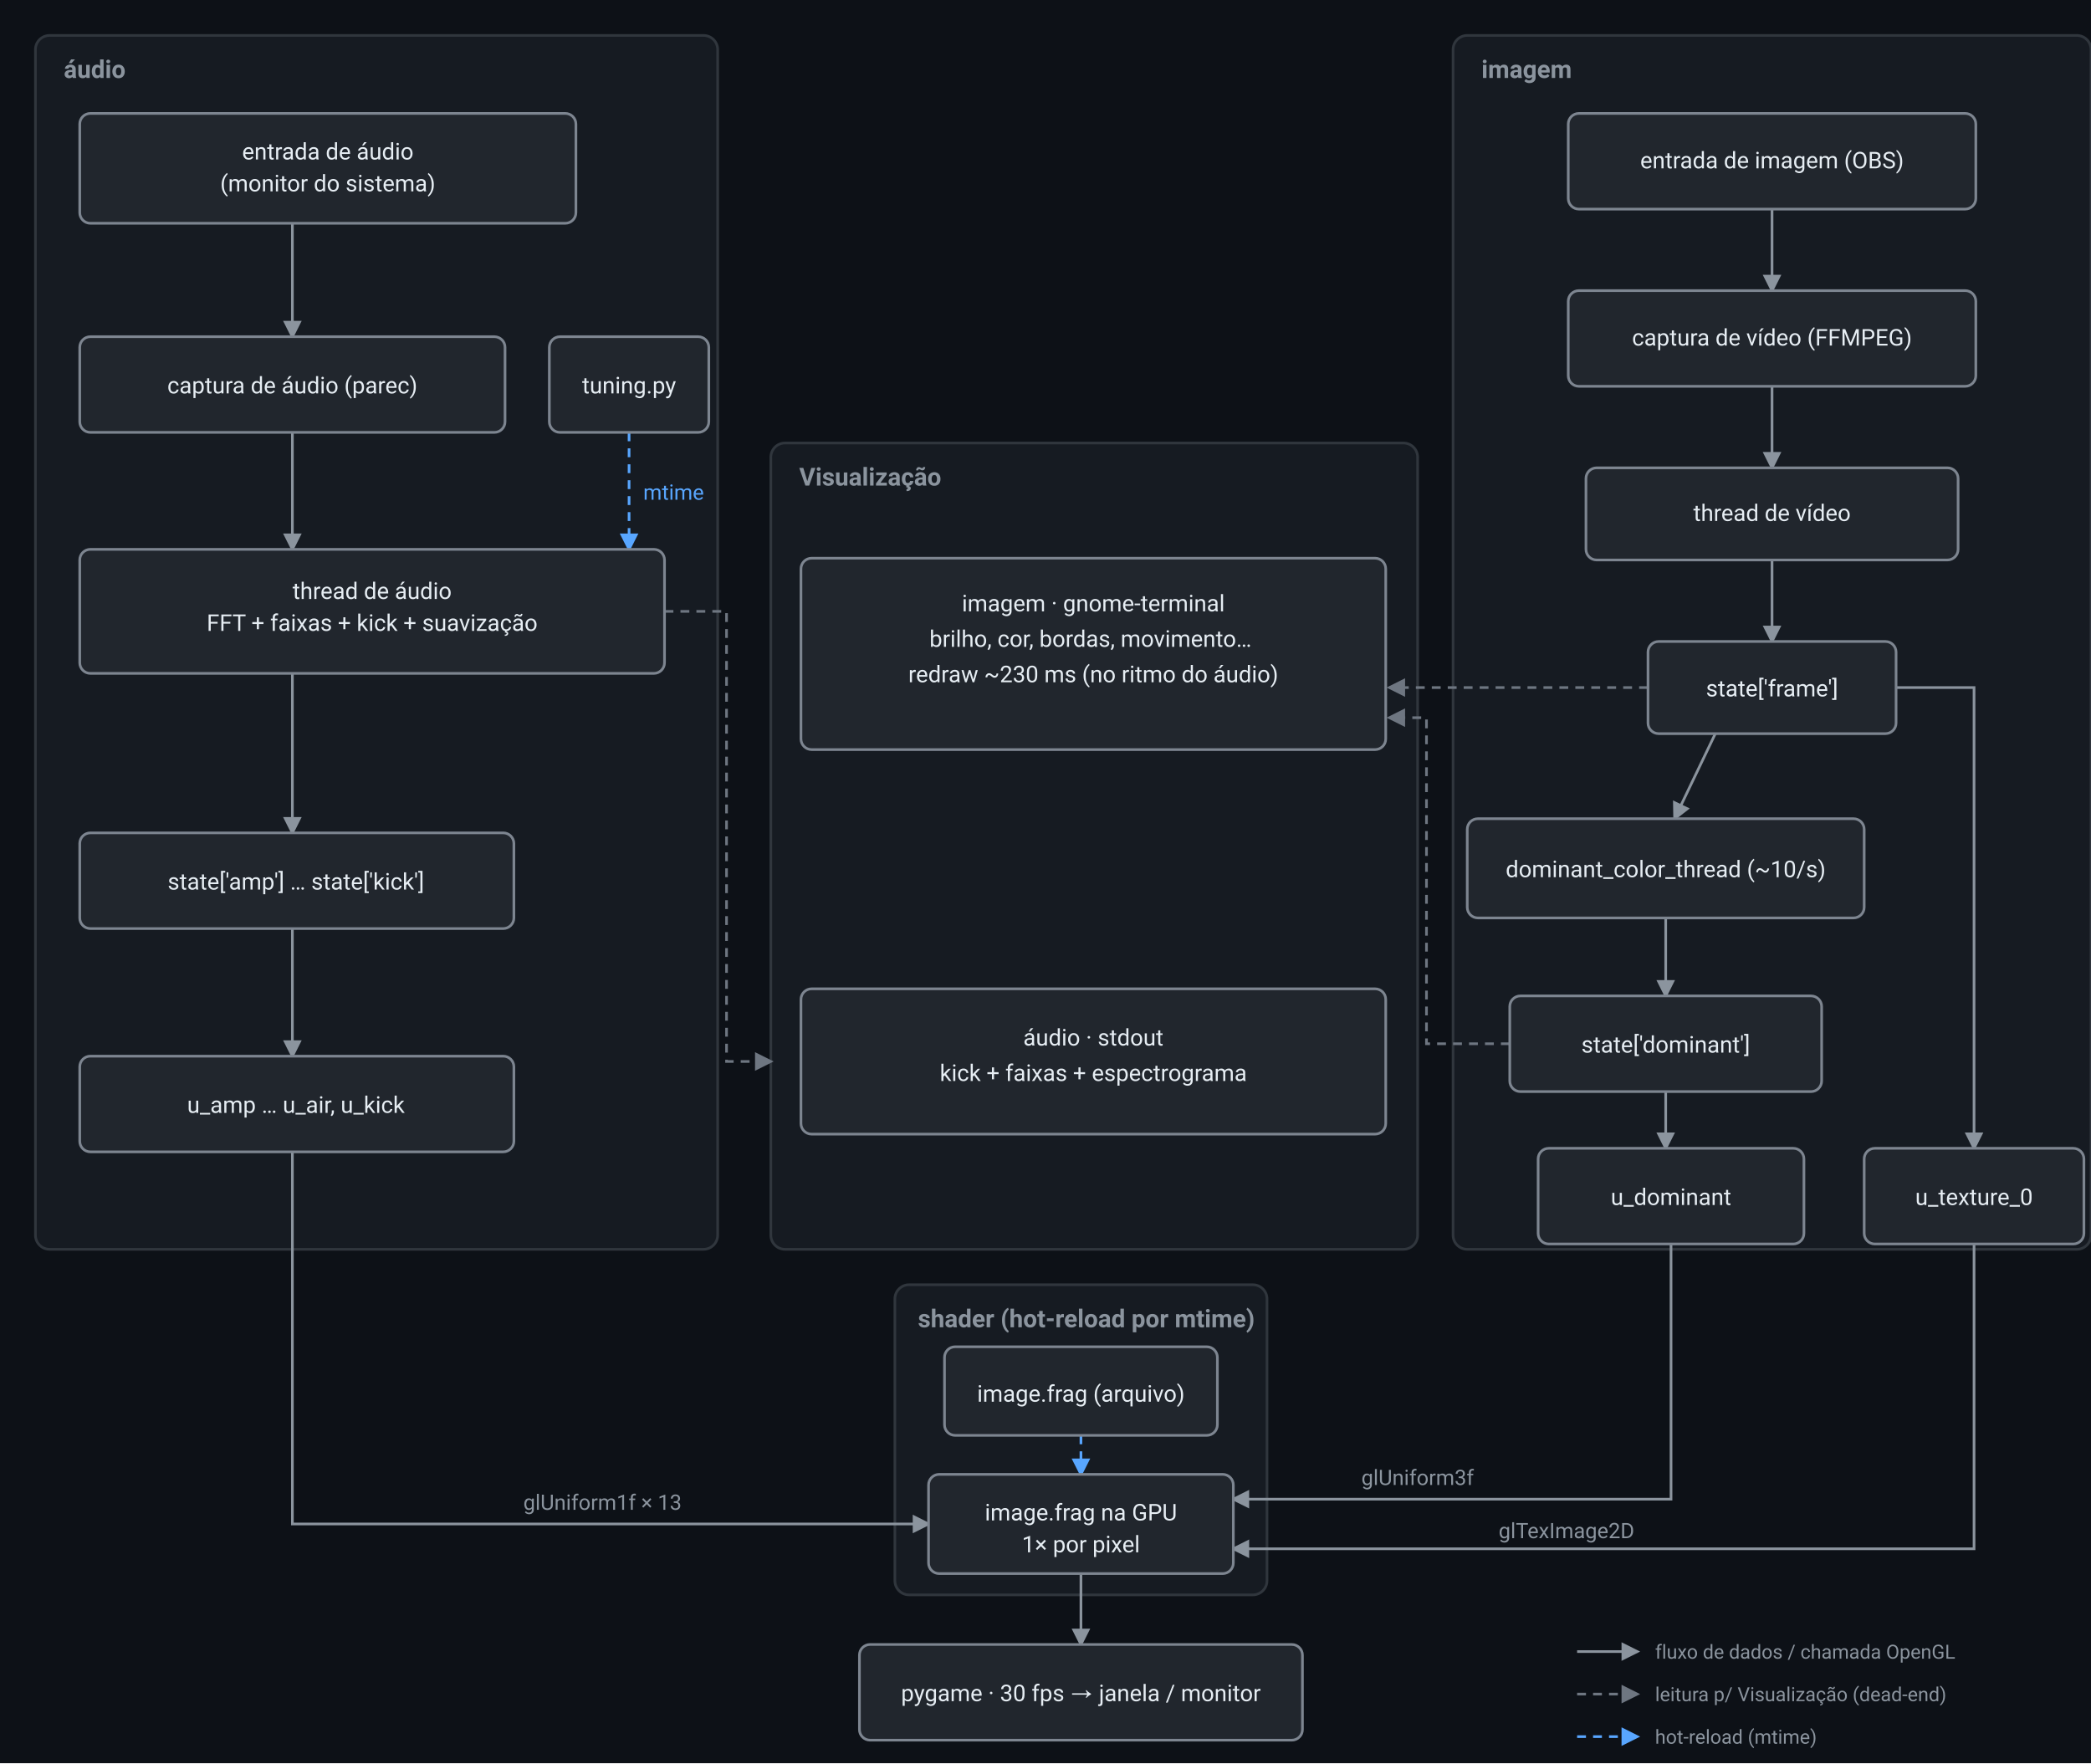
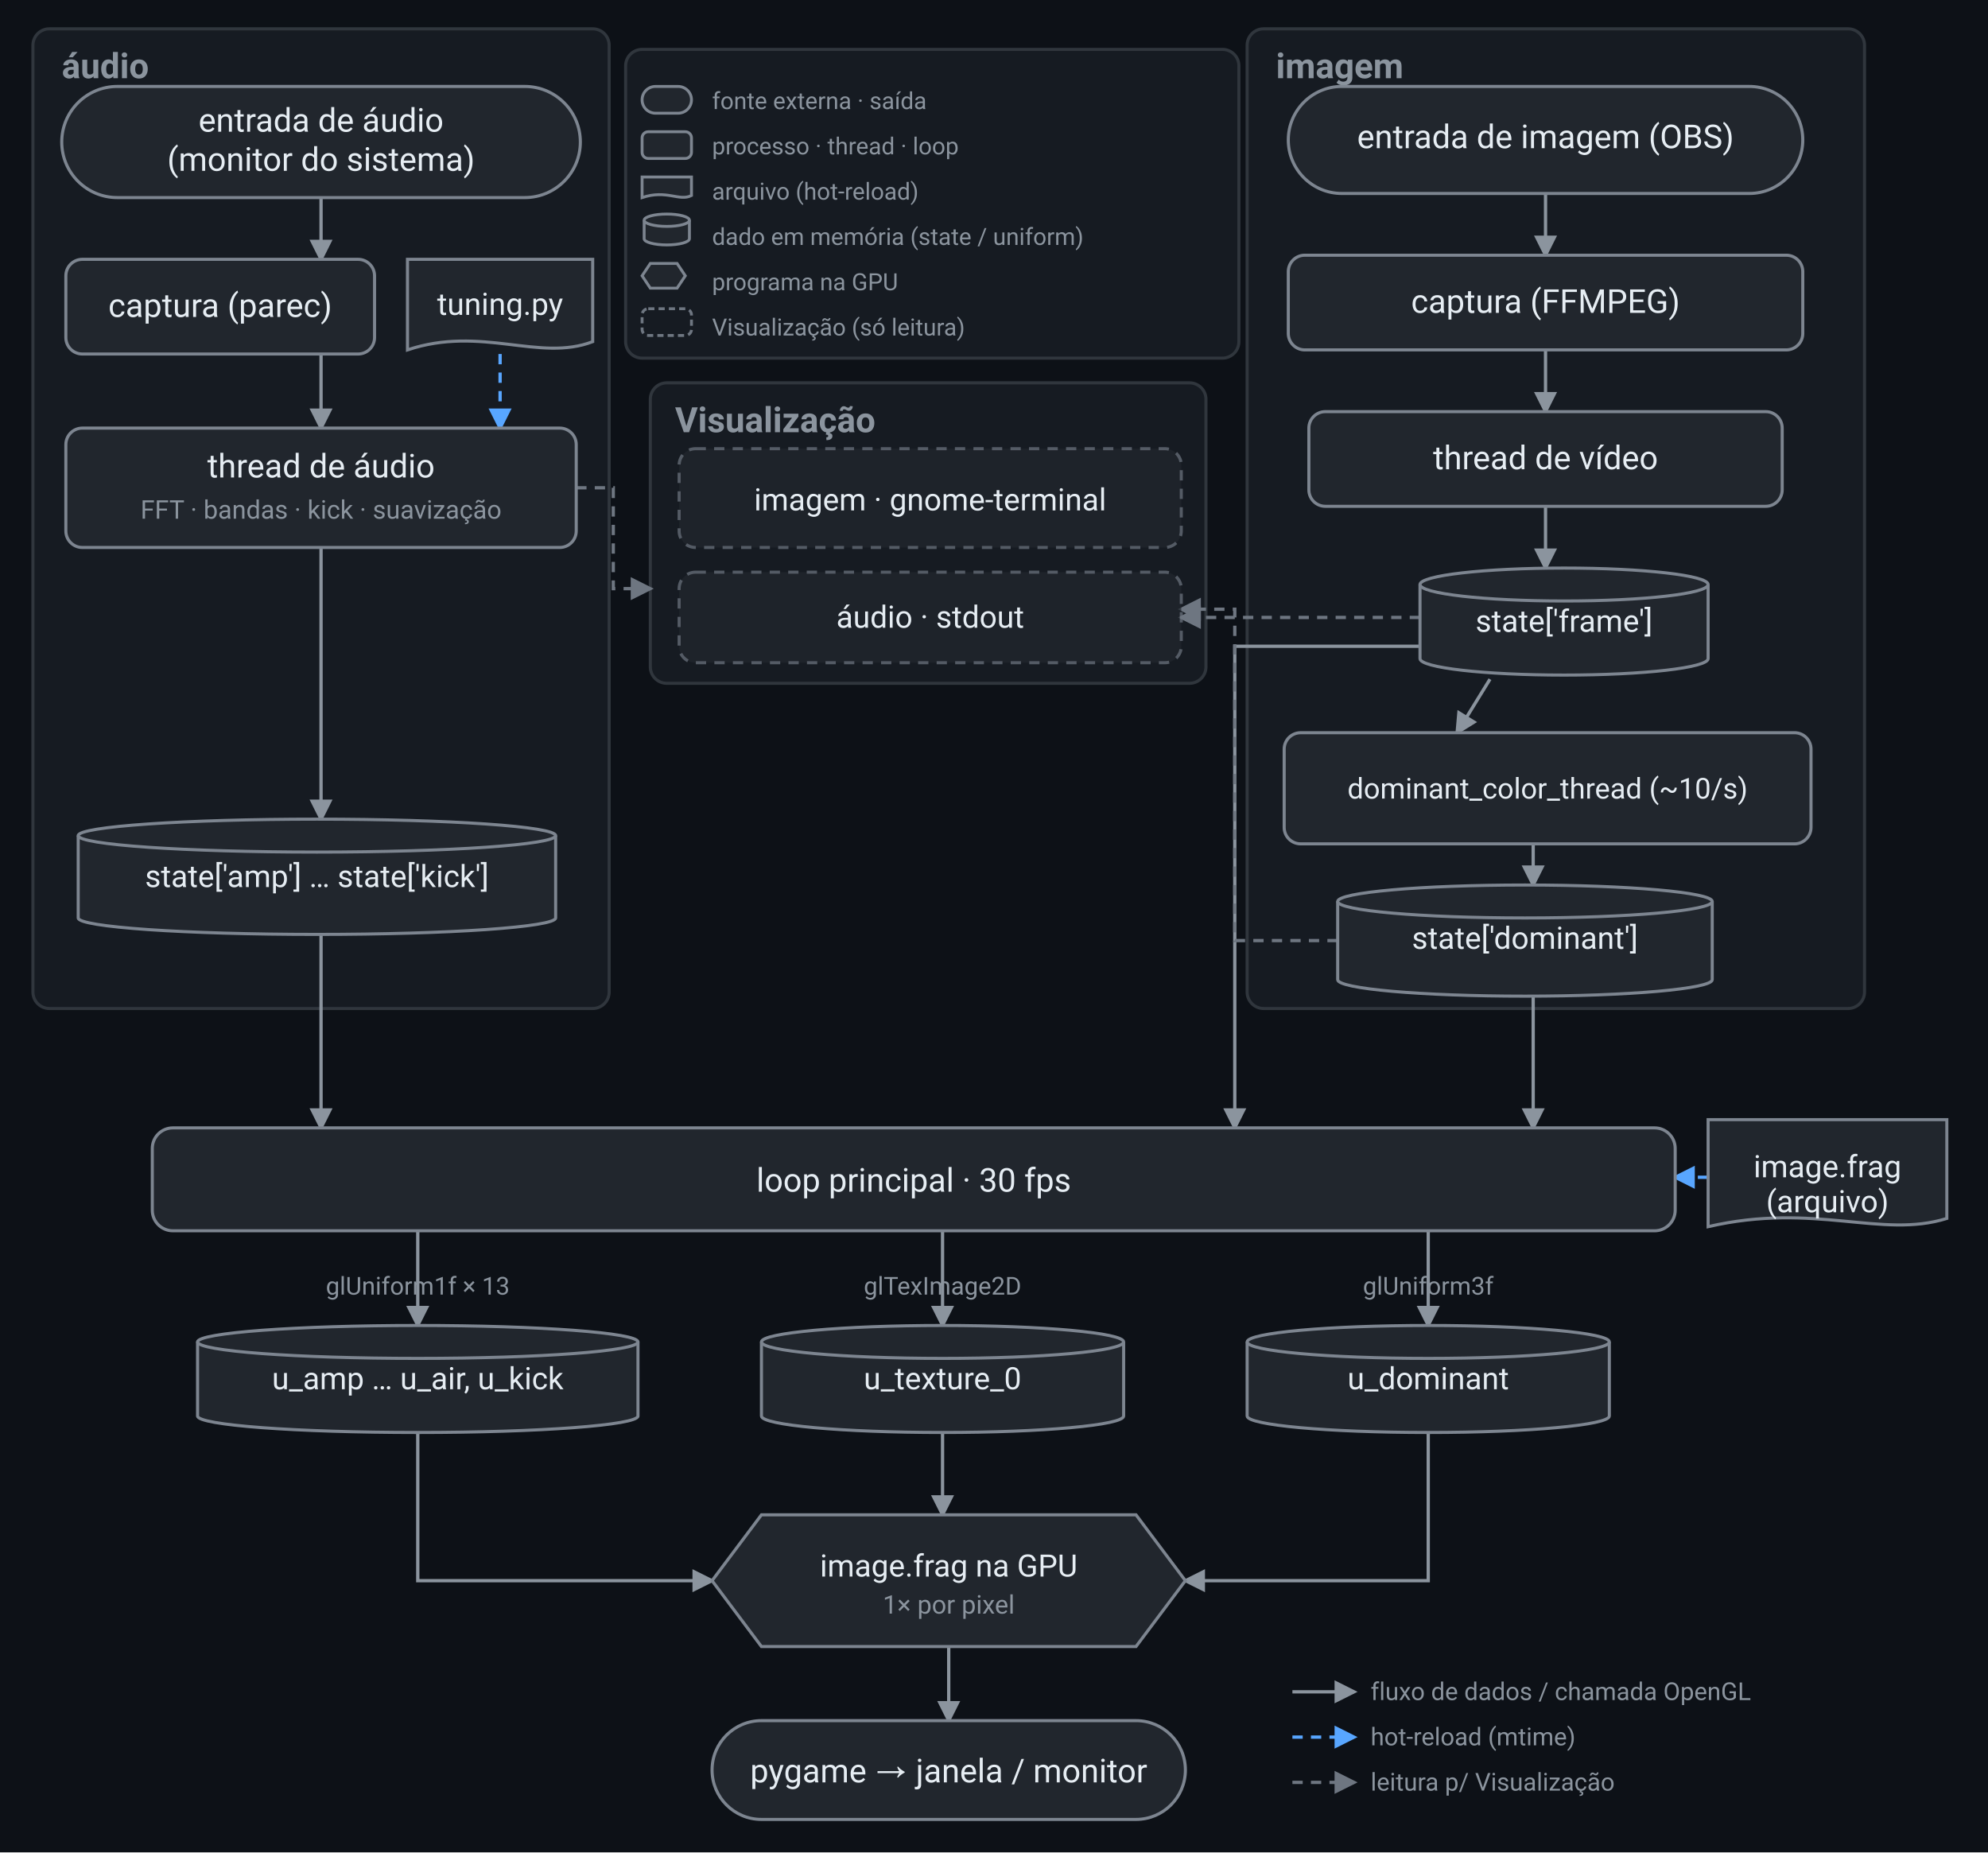
- <svg xmlns="http://www.w3.org/2000/svg" viewBox="0 0 1180 995" font-family="-apple-system, Segoe UI, Roboto, Helvetica, Arial, sans-serif">
+ <svg xmlns="http://www.w3.org/2000/svg" viewBox="0 0 966 900" font-family="-apple-system, Segoe UI, Roboto, Helvetica, Arial, sans-serif">
  <defs>
    <marker id="ar" viewBox="0 0 10 10" refX="8.5" refY="5" markerWidth="7" markerHeight="7" orient="auto-start-reverse">
      <path d="M0,0 L10,5 L0,10 z" fill="#8b949e" />
    </marker>
    <marker id="arg" viewBox="0 0 10 10" refX="8.5" refY="5" markerWidth="7" markerHeight="7" orient="auto-start-reverse">
      <path d="M0,0 L10,5 L0,10 z" fill="#6e7681" />
    </marker>
    <marker id="arb" viewBox="0 0 10 10" refX="8.5" refY="5" markerWidth="7" markerHeight="7" orient="auto-start-reverse">
      <path d="M0,0 L10,5 L0,10 z" fill="#58a6ff" />
    </marker>
  </defs>
-   <rect x="0" y="0" width="1180" height="995" fill="#0d1117" />
+   <rect x="0" y="0" width="966" height="900" fill="#0d1117" />
  <g fill="#161b22" stroke="#30363d" stroke-width="1.5">
-     <rect x="20" y="20" width="385" height="685" rx="8" />
-     <rect x="435" y="250" width="365" height="455" rx="8" />
-     <rect x="820" y="20" width="360" height="685" rx="8" />
-     <rect x="505" y="725" width="210" height="175" rx="8" />
+     <rect x="16" y="14" width="280" height="476" rx="8" />
+     <rect x="316" y="186" width="270" height="146" rx="8" />
+     <rect x="606" y="14" width="300" height="476" rx="8" />
  </g>
-   <g font-size="14" font-weight="600" fill="#8b949e">
-     <text x="36" y="44">áudio</text>
-     <text x="451" y="274">Visualização</text>
-     <text x="836" y="44">imagem</text>
-     <text x="518" y="749">shader (hot-reload por mtime)</text>
+   <g font-size="17" font-weight="600" fill="#8b949e">
+     <text x="30" y="38">áudio</text>
+     <text x="328" y="210">Visualização</text>
+     <text x="620" y="38">imagem</text>
  </g>
-   <g fill="none" stroke="#8b949e" stroke-width="1.5" marker-end="url(#ar)">
-     <path d="M165,126 V190" />
-     <path d="M165,244 V310" />
-     <path d="M165,380 V470" />
-     <path d="M165,524 V596" />
-     <path d="M1000,118 V164" />
-     <path d="M1000,218 V264" />
-     <path d="M1000,316 V362" />
-     <path d="M968,414 L945,462" />
-     <path d="M1070,388 H1114 V648" />
-     <path d="M940,518 V562" />
-     <path d="M940,616 V648" />
-     <path d="M165,650 V860 H524" />
-     <path d="M943,702 V846 H696" />
-     <path d="M1114,702 V874 H696" />
-     <path d="M610,888 V928" />
+   <rect x="304" y="24" width="298" height="150" rx="8" fill="#161b22" stroke="#30363d" stroke-width="1.5" />
+   <g stroke="#7d8590" stroke-width="1.4" fill="#21262d">
+     <rect x="312" y="42" width="24" height="13" rx="6.5" />
+     <rect x="312" y="64" width="24" height="13" rx="3" />
+     <path d="M312,86 h24 v9 c-6,3 -12,-3 -24,1 z" />
+     <path d="M313,107 v9 a11,3 0 0 0 22,0 v-9" />
+     <ellipse cx="324" cy="107" rx="11" ry="3" />
+     <path d="M316,128 h13 l4,6 -4,6 h-13 l-4,-6 z" />
  </g>
-   <g fill="none" stroke="#6e7681" stroke-width="1.5" stroke-dasharray="5 4" marker-end="url(#arg)">
-     <path d="M375,345 H410 V599 H435" />
-     <path d="M930,388 H784" />
-     <path d="M852,589 H805 V405 H784" />
+   <rect x="312" y="150" width="24" height="13" rx="3" fill="none" stroke="#6e7681" stroke-width="1.4" stroke-dasharray="3 2" />
+   <g font-size="11.5" fill="#8b949e">
+     <text x="346" y="53">fonte externa · saída</text>
+     <text x="346" y="75">processo · thread · loop</text>
+     <text x="346" y="97">arquivo (hot-reload)</text>
+     <text x="346" y="119">dado em memória (state / uniform)</text>
+     <text x="346" y="141">programa na GPU</text>
+     <text x="346" y="163">Visualização (só leitura)</text>
  </g>
-   <g fill="none" stroke="#58a6ff" stroke-width="1.5" stroke-dasharray="5 4" marker-end="url(#arb)">
-     <path d="M355,244 V310" />
-     <path d="M610,810 V832" />
+   <g fill="none" stroke="#8b949e" stroke-width="1.6" marker-end="url(#ar)">
+     <path d="M156,96 V126" />
+     <path d="M156,172 V208" />
+     <path d="M156,266 V398" />
+     <path d="M751,94 V124" />
+     <path d="M751,170 V200" />
+     <path d="M751,246 V276" />
+     <path d="M724,330 L708,356" />
+     <path d="M745,410 V430" />
+     <path d="M156,454 V548" />
+     <path d="M690,314 H600 V548" />
+     <path d="M745,484 V548" />
+     <path d="M203,598 V644" />
+     <path d="M458,598 V644" />
+     <path d="M694,598 V644" />
+     <path d="M203,696 V768 H346" />
+     <path d="M458,696 V736" />
+     <path d="M694,696 V768 H576" />
+     <path d="M461,800 V836" />
+   </g>
+   <g fill="none" stroke="#6e7681" stroke-width="1.6" stroke-dasharray="5 4" marker-end="url(#arg)">
+     <path d="M280,237 H298 V286 H316" />
+     <path d="M690,300 H574" />
+     <path d="M650,457 H600 V296 H574" />
+   </g>
+   <g fill="none" stroke="#58a6ff" stroke-width="1.6" stroke-dasharray="5 4" marker-end="url(#arb)">
+     <path d="M243,172 V208" />
+     <path d="M830,572 H814" />
+   </g>
+   <g font-size="12" fill="#8b949e" text-anchor="middle">
+     <text x="243" y="166" fill="#58a6ff">mtime</text>
+     <text x="812" y="558" fill="#58a6ff" text-anchor="end">mtime</text>
+     <text x="203" y="629">glUniform1f × 13</text>
+     <text x="458" y="629">glTexImage2D</text>
+     <text x="694" y="629">glUniform3f</text>
+   </g>
+   <g fill="#21262d" stroke="#7d8590" stroke-width="1.5">
+     <rect x="30" y="42" width="252" height="54" rx="27" />
+     <rect x="626" y="42" width="250" height="52" rx="26" />
+     <rect x="346" y="836" width="230" height="48" rx="24" />
+   </g>
+   <g fill="#21262d" stroke="#7d8590" stroke-width="1.5">
+     <rect x="32" y="126" width="150" height="46" rx="8" />
+     <rect x="32" y="208" width="248" height="58" rx="8" />
+     <rect x="626" y="124" width="250" height="46" rx="8" />
+     <rect x="636" y="200" width="230" height="46" rx="8" />
+     <rect x="624" y="356" width="256" height="54" rx="8" />
+     <rect x="74" y="548" width="740" height="50" rx="10" />
+   </g>
+   <g fill="#21262d" stroke="#7d8590" stroke-width="1.5">
+     <path d="M198,126 H288 V166 C262,176 234,158 198,170 Z" />
+     <path d="M830,544 H946 V592 C914,602 882,584 830,596 Z" />
+   </g>
+   <g fill="#21262d" stroke="#7d8590" stroke-width="1.5">
+     <path d="M38,406 V446 A116,8 0 0 0 270,446 V406" />
+     <ellipse cx="154" cy="406" rx="116" ry="8" />
+     <path d="M690,284 V320 A70,8 0 0 0 830,320 V284" />
+     <ellipse cx="760" cy="284" rx="70" ry="8" />
+     <path d="M650,438 V476 A91,8 0 0 0 832,476 V438" />
+     <ellipse cx="741" cy="438" rx="91" ry="8" />
+     <path d="M96,652 V688 A107,8 0 0 0 310,688 V652" />
+     <ellipse cx="203" cy="652" rx="107" ry="8" />
+     <path d="M370,652 V688 A88,8 0 0 0 546,688 V652" />
+     <ellipse cx="458" cy="652" rx="88" ry="8" />
+     <path d="M606,652 V688 A88,8 0 0 0 782,688 V652" />
+     <ellipse cx="694" cy="652" rx="88" ry="8" />
+   </g>
+   <path d="M370,736 H552 L576,768 L552,800 H370 L346,768 Z" fill="#21262d" stroke="#7d8590" stroke-width="1.5" />
+   <g fill="#21262d" stroke="#6e7681" stroke-width="1.5" stroke-dasharray="5 4" opacity="0.7">
+     <rect x="330" y="218" width="244" height="48" rx="8" />
+     <rect x="330" y="278" width="244" height="44" rx="8" />
+   </g>
+   <g fill="#e6edf3" text-anchor="middle">
+     <g font-size="16">
+       <text x="156" y="64">entrada de áudio<tspan x="156" dy="19">(monitor do sistema)</tspan>
+       </text>
+       <text x="107" y="154">captura (parec)</text>
+       <text x="156" y="232">thread de áudio</text>
+       <text x="751" y="72">entrada de imagem (OBS)</text>
+       <text x="751" y="152">captura (FFMPEG)</text>
+       <text x="751" y="228">thread de vídeo</text>
+       <text x="444" y="579">loop principal · 30 fps</text>
+       <text x="461" y="866">pygame → janela / monitor</text>
+     </g>
+     <g font-size="15">
+       <text x="243" y="153">tuning.py</text>
+       <text x="154" y="431">state['amp'] … state['kick']</text>
+       <text x="760" y="307">state['frame']</text>
+       <text x="741" y="461">state['dominant']</text>
+       <text x="452" y="248">imagem · gnome-terminal</text>
+       <text x="452" y="305">áudio · stdout</text>
+       <text x="203" y="675">u_amp … u_air, u_kick</text>
+       <text x="458" y="675">u_texture_0</text>
+       <text x="694" y="675">u_dominant</text>
+       <text x="888" y="572">image.frag<tspan x="888" dy="17">(arquivo)</tspan>
+       </text>
+       <text x="461" y="766">image.frag na GPU</text>
+     </g>
+     <g font-size="14">
+       <text x="752" y="388">dominant_color_thread (~10/s)</text>
+     </g>
+     <g font-size="12.5" fill="#8b949e">
+       <text x="156" y="252">FFT · bandas · kick · suavização</text>
+       <text x="461" y="784">1× por pixel</text>
+     </g>
  </g>
  <g font-size="12" fill="#8b949e">
-     <text x="363" y="282" fill="#58a6ff">mtime</text>
-     <text x="340" y="852" text-anchor="middle">glUniform1f × 13</text>
-     <text x="800" y="838" text-anchor="middle">glUniform3f</text>
-     <text x="884" y="868" text-anchor="middle">glTexImage2D</text>
-   </g>
-   <g fill="#21262d" stroke="#7d8590" stroke-width="1.5">
-     <rect x="45" y="64" width="280" height="62" rx="6" />
-     <rect x="45" y="190" width="240" height="54" rx="6" />
-     <rect x="310" y="190" width="90" height="54" rx="6" />
-     <rect x="45" y="310" width="330" height="70" rx="6" />
-     <rect x="45" y="470" width="245" height="54" rx="6" />
-     <rect x="45" y="596" width="245" height="54" rx="6" />
-     <rect x="452" y="315" width="330" height="108" rx="6" />
-     <rect x="452" y="558" width="330" height="82" rx="6" />
-     <rect x="885" y="64" width="230" height="54" rx="6" />
-     <rect x="885" y="164" width="230" height="54" rx="6" />
-     <rect x="895" y="264" width="210" height="52" rx="6" />
-     <rect x="930" y="362" width="140" height="52" rx="6" />
-     <rect x="828" y="462" width="224" height="56" rx="6" />
-     <rect x="852" y="562" width="176" height="54" rx="6" />
-     <rect x="868" y="648" width="150" height="54" rx="6" />
-     <rect x="1052" y="648" width="124" height="54" rx="6" />
-     <rect x="533" y="760" width="154" height="50" rx="6" />
-     <rect x="524" y="832" width="172" height="56" rx="6" />
-     <rect x="485" y="928" width="250" height="54" rx="6" />
-   </g>
-   <g font-size="13" fill="#e6edf3" text-anchor="middle">
-     <text x="185" y="90">entrada de áudio<tspan x="185" dy="18">(monitor do sistema)</tspan>
-     </text>
-     <text x="165" y="222">captura de áudio (parec)</text>
-     <text x="355" y="222">tuning.py</text>
-     <text x="210" y="338">thread de áudio<tspan x="210" dy="18">FFT + faixas + kick + suavização</tspan>
-     </text>
-     <text x="167" y="502">state['amp'] … state['kick']</text>
-     <text x="167" y="628">u_amp … u_air, u_kick</text>
-     <text x="617" y="345">imagem · gnome-terminal<tspan x="617" dy="20">brilho, cor, bordas, movimento…</tspan>
-       <tspan x="617" dy="20">redraw ~230 ms (no ritmo do áudio)</tspan>
-     </text>
-     <text x="617" y="590">áudio · stdout<tspan x="617" dy="20">kick + faixas + espectrograma</tspan>
-     </text>
-     <text x="1000" y="95">entrada de imagem (OBS)</text>
-     <text x="1000" y="195">captura de vídeo (FFMPEG)</text>
-     <text x="1000" y="294">thread de vídeo</text>
-     <text x="1000" y="393">state['frame']</text>
-     <text x="940" y="495">dominant_color_thread (~10/s)</text>
-     <text x="940" y="594">state['dominant']</text>
-     <text x="943" y="680">u_dominant</text>
-     <text x="1114" y="680">u_texture_0</text>
-     <text x="610" y="791">image.frag (arquivo)</text>
-     <text x="610" y="858">image.frag na GPU<tspan x="610" dy="18">1× por pixel</tspan>
-     </text>
-     <text x="610" y="960">pygame · 30 fps → janela / monitor</text>
-   </g>
-   <g font-size="11" fill="#8b949e">
-     <line x1="890" y1="932" x2="924" y2="932" stroke="#8b949e" stroke-width="1.5" marker-end="url(#ar)" />
-     <text x="934" y="936">fluxo de dados / chamada OpenGL</text>
-     <line x1="890" y1="956" x2="924" y2="956" stroke="#6e7681" stroke-width="1.5" stroke-dasharray="5 4" marker-end="url(#arg)" />
-     <text x="934" y="960">leitura p/ Visualização (dead-end)</text>
-     <line x1="890" y1="980" x2="924" y2="980" stroke="#58a6ff" stroke-width="1.5" stroke-dasharray="5 4" marker-end="url(#arb)" />
-     <text x="934" y="984">hot-reload (mtime)</text>
+     <line x1="628" y1="822" x2="658" y2="822" stroke="#8b949e" stroke-width="1.6" marker-end="url(#ar)" />
+     <text x="666" y="826">fluxo de dados / chamada OpenGL</text>
+     <line x1="628" y1="844" x2="658" y2="844" stroke="#58a6ff" stroke-width="1.6" stroke-dasharray="5 4" marker-end="url(#arb)" />
+     <text x="666" y="848">hot-reload (mtime)</text>
+     <line x1="628" y1="866" x2="658" y2="866" stroke="#6e7681" stroke-width="1.6" stroke-dasharray="5 4" marker-end="url(#arg)" />
+     <text x="666" y="870">leitura p/ Visualização</text>
  </g>
</svg>
